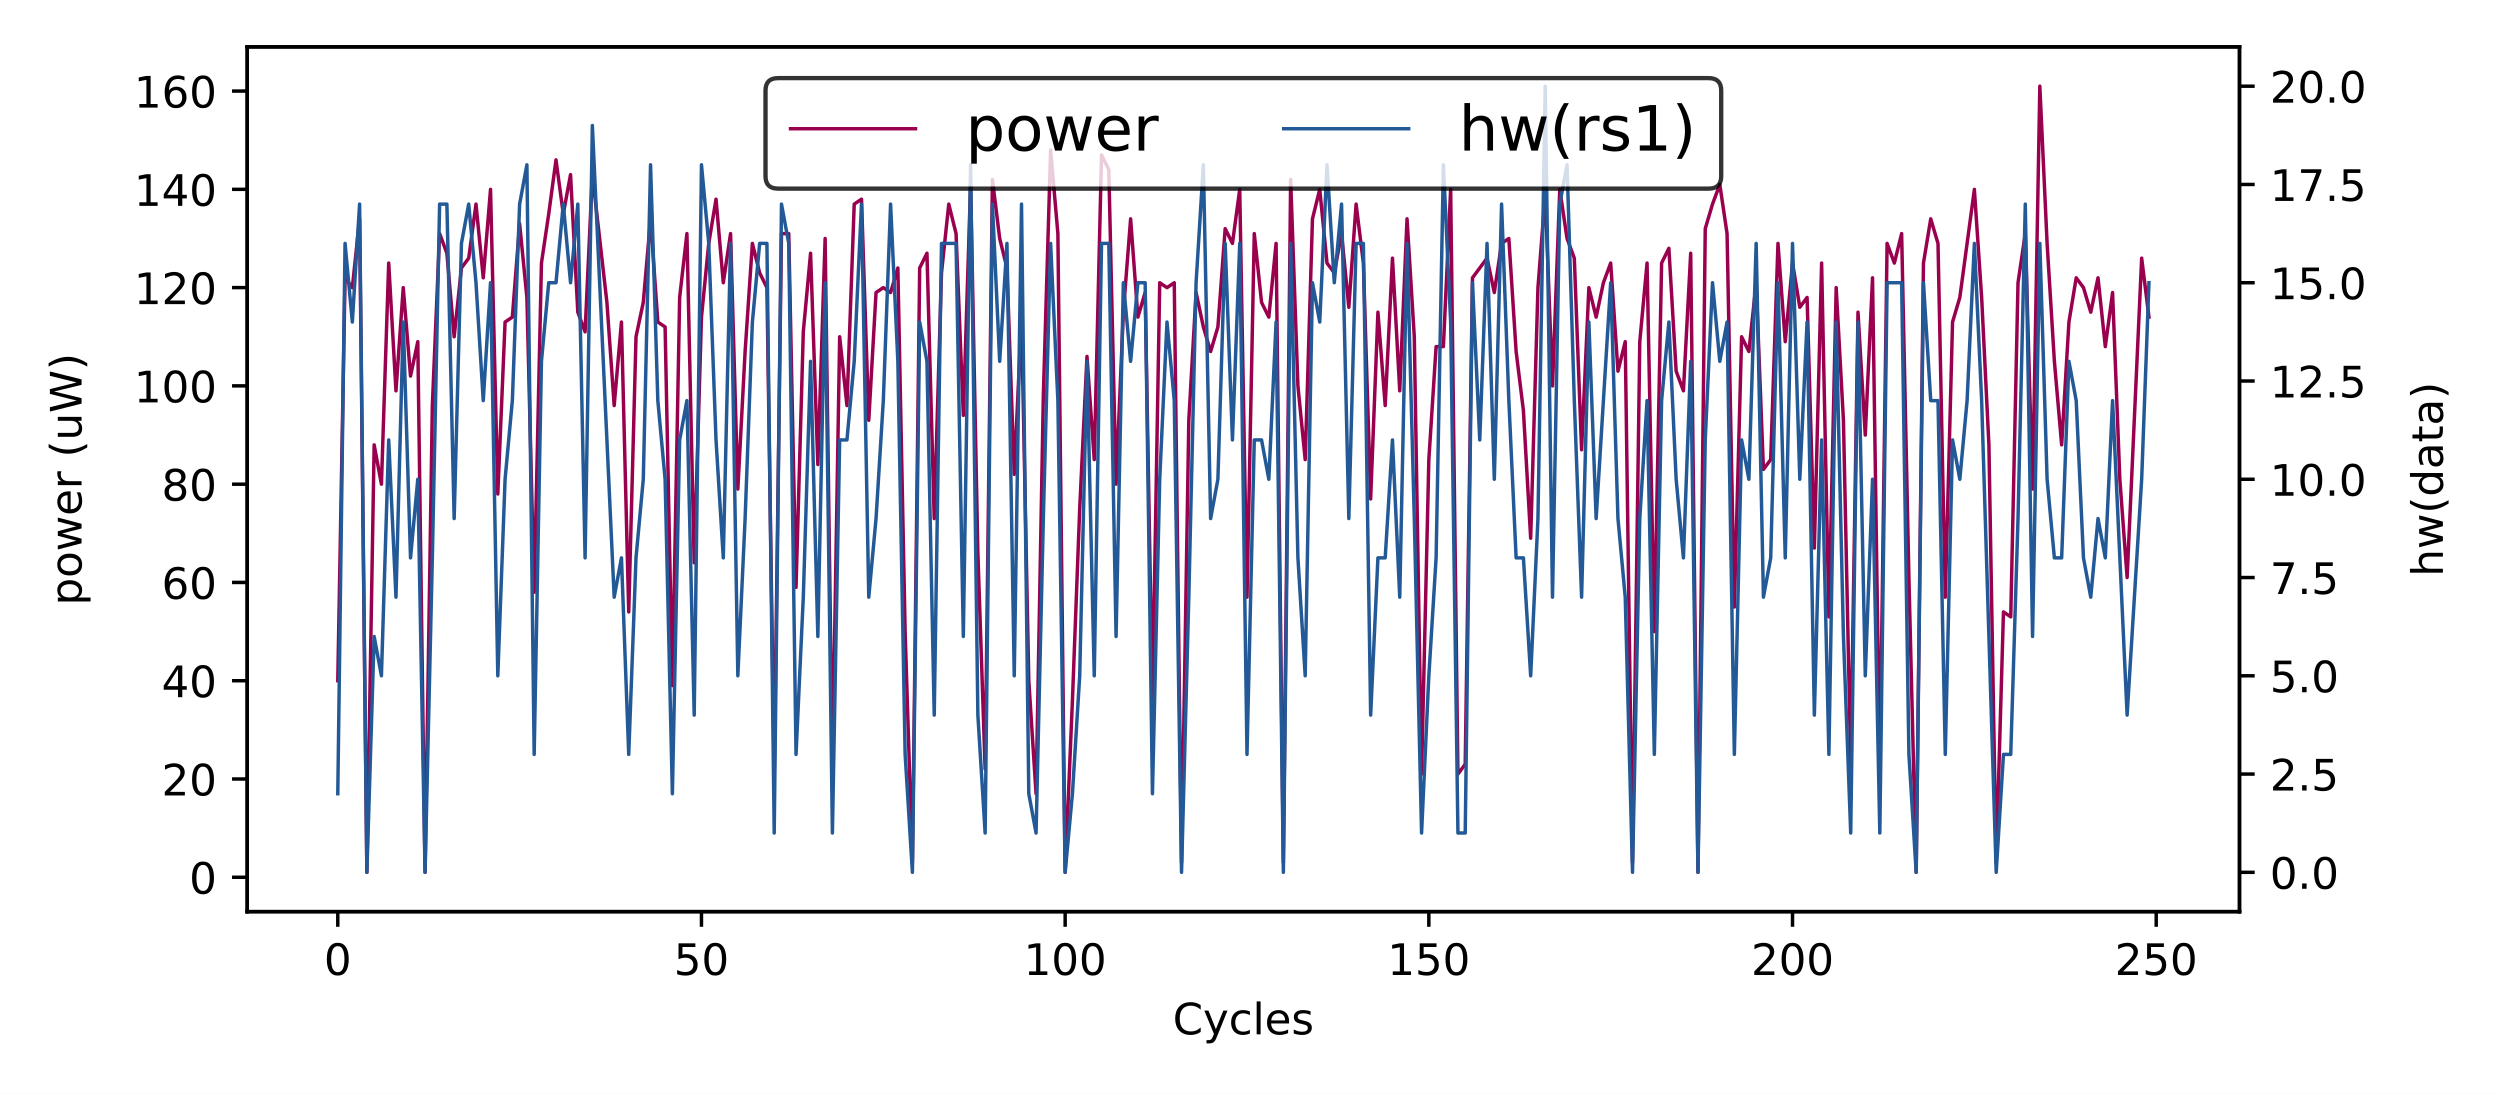
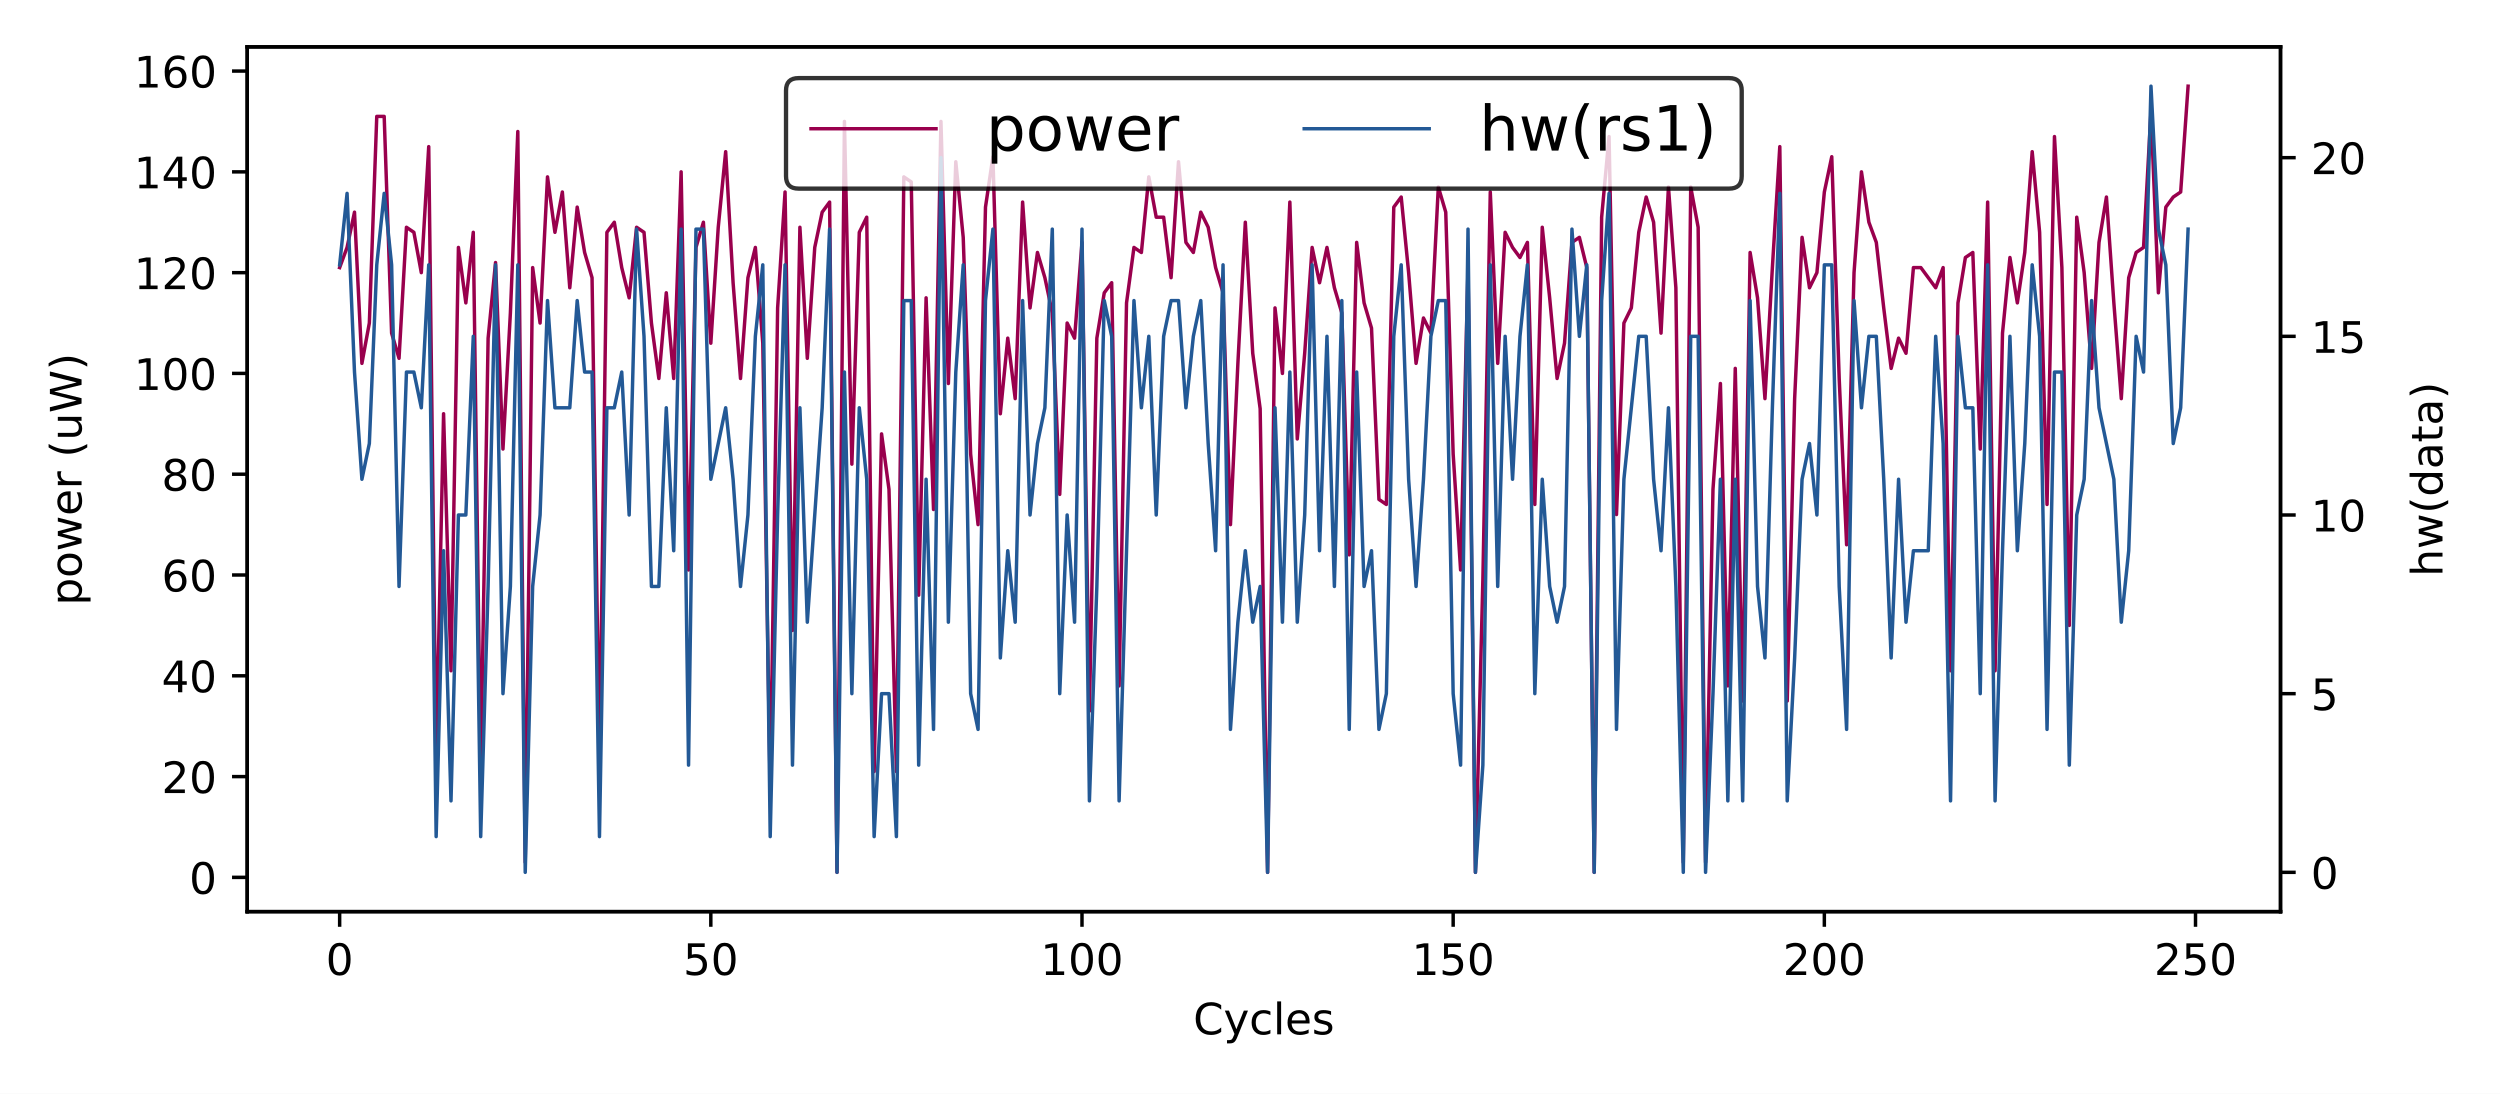
<svg xmlns="http://www.w3.org/2000/svg" xmlns:xlink="http://www.w3.org/1999/xlink" width="576pt" height="252pt" viewBox="0 0 576 252" version="1.1">
  <defs>
    <style type="text/css">*{stroke-linejoin: round; stroke-linecap: butt}</style>
  </defs>
  <g id="figure_1">
    <g id="patch_1">
      <path d="M 0 252  L 576 252  L 576 0  L 0 0  z " style="fill: #ffffff" />
    </g>
    <g id="axes_1">
      <g id="patch_2">
-         <path d="M 56.96 210.04  L 515.98 210.04  L 515.98 10.8  L 56.96 10.8  z " style="fill: #ffffff" />
+         <path d="M 56.96 210.04  L 525.43 210.04  L 525.43 10.8  L 56.96 10.8  z " style="fill: #ffffff" />
      </g>
      <g id="matplotlib.axis_1">
        <g id="xtick_1">
          <g id="line2d_1">
            <defs>
-               <path id="m6f3d518329" d="M 0 0  L 0 3.5  " style="stroke: #000000; stroke-width: 0.8" />
+               <path id="mb82d5ea1d7" d="M 0 0  L 0 3.5  " style="stroke: #000000; stroke-width: 0.8" />
            </defs>
            <g>
-               <use xlink:href="#m6f3d518329" x="77.825" y="210.04" style="stroke: #000000; stroke-width: 0.8" />
+               <use xlink:href="#mb82d5ea1d7" x="78.254" y="210.04" style="stroke: #000000; stroke-width: 0.8" />
            </g>
          </g>
          <g id="text_1">
-             <text style="font: 10px 'DejaVu Sans', 'Bitstream Vera Sans', 'Computer Modern Sans Serif', 'Lucida Grande', 'Verdana', 'Geneva', 'Lucid', 'Arial', 'Helvetica', 'Avant Garde', sans-serif; text-anchor: middle" x="77.825" y="224.638" transform="rotate(-0 77.82455 224.6384)">0</text>
+             <text style="font: 10px 'DejaVu Sans', 'Bitstream Vera Sans', 'Computer Modern Sans Serif', 'Lucida Grande', 'Verdana', 'Geneva', 'Lucid', 'Arial', 'Helvetica', 'Avant Garde', sans-serif; text-anchor: middle" x="78.254" y="224.638" transform="rotate(-0 78.25409 224.6384)">0</text>
          </g>
        </g>
        <g id="xtick_2">
          <g id="line2d_2">
            <g>
-               <use xlink:href="#m6f3d518329" x="161.618" y="210.04" style="stroke: #000000; stroke-width: 0.8" />
+               <use xlink:href="#mb82d5ea1d7" x="163.773" y="210.04" style="stroke: #000000; stroke-width: 0.8" />
            </g>
          </g>
          <g id="text_2">
-             <text style="font: 10px 'DejaVu Sans', 'Bitstream Vera Sans', 'Computer Modern Sans Serif', 'Lucida Grande', 'Verdana', 'Geneva', 'Lucid', 'Arial', 'Helvetica', 'Avant Garde', sans-serif; text-anchor: middle" x="161.618" y="224.638" transform="rotate(-0 161.6179 224.6384)">50</text>
+             <text style="font: 10px 'DejaVu Sans', 'Bitstream Vera Sans', 'Computer Modern Sans Serif', 'Lucida Grande', 'Verdana', 'Geneva', 'Lucid', 'Arial', 'Helvetica', 'Avant Garde', sans-serif; text-anchor: middle" x="163.773" y="224.638" transform="rotate(-0 163.7725 224.6384)">50</text>
          </g>
        </g>
        <g id="xtick_3">
          <g id="line2d_3">
            <g>
-               <use xlink:href="#m6f3d518329" x="245.411" y="210.04" style="stroke: #000000; stroke-width: 0.8" />
+               <use xlink:href="#mb82d5ea1d7" x="249.291" y="210.04" style="stroke: #000000; stroke-width: 0.8" />
            </g>
          </g>
          <g id="text_3">
-             <text style="font: 10px 'DejaVu Sans', 'Bitstream Vera Sans', 'Computer Modern Sans Serif', 'Lucida Grande', 'Verdana', 'Geneva', 'Lucid', 'Arial', 'Helvetica', 'Avant Garde', sans-serif; text-anchor: middle" x="245.411" y="224.638" transform="rotate(-0 245.4113 224.6384)">100</text>
+             <text style="font: 10px 'DejaVu Sans', 'Bitstream Vera Sans', 'Computer Modern Sans Serif', 'Lucida Grande', 'Verdana', 'Geneva', 'Lucid', 'Arial', 'Helvetica', 'Avant Garde', sans-serif; text-anchor: middle" x="249.291" y="224.638" transform="rotate(-0 249.291 224.6384)">100</text>
          </g>
        </g>
        <g id="xtick_4">
          <g id="line2d_4">
            <g>
-               <use xlink:href="#m6f3d518329" x="329.205" y="210.04" style="stroke: #000000; stroke-width: 0.8" />
+               <use xlink:href="#mb82d5ea1d7" x="334.809" y="210.04" style="stroke: #000000; stroke-width: 0.8" />
            </g>
          </g>
          <g id="text_4">
-             <text style="font: 10px 'DejaVu Sans', 'Bitstream Vera Sans', 'Computer Modern Sans Serif', 'Lucida Grande', 'Verdana', 'Geneva', 'Lucid', 'Arial', 'Helvetica', 'Avant Garde', sans-serif; text-anchor: middle" x="329.205" y="224.638" transform="rotate(-0 329.2046 224.6384)">150</text>
+             <text style="font: 10px 'DejaVu Sans', 'Bitstream Vera Sans', 'Computer Modern Sans Serif', 'Lucida Grande', 'Verdana', 'Geneva', 'Lucid', 'Arial', 'Helvetica', 'Avant Garde', sans-serif; text-anchor: middle" x="334.809" y="224.638" transform="rotate(-0 334.8094 224.6384)">150</text>
          </g>
        </g>
        <g id="xtick_5">
          <g id="line2d_5">
            <g>
-               <use xlink:href="#m6f3d518329" x="412.998" y="210.04" style="stroke: #000000; stroke-width: 0.8" />
+               <use xlink:href="#mb82d5ea1d7" x="420.328" y="210.04" style="stroke: #000000; stroke-width: 0.8" />
            </g>
          </g>
          <g id="text_5">
-             <text style="font: 10px 'DejaVu Sans', 'Bitstream Vera Sans', 'Computer Modern Sans Serif', 'Lucida Grande', 'Verdana', 'Geneva', 'Lucid', 'Arial', 'Helvetica', 'Avant Garde', sans-serif; text-anchor: middle" x="412.998" y="224.638" transform="rotate(-0 412.998 224.6384)">200</text>
+             <text style="font: 10px 'DejaVu Sans', 'Bitstream Vera Sans', 'Computer Modern Sans Serif', 'Lucida Grande', 'Verdana', 'Geneva', 'Lucid', 'Arial', 'Helvetica', 'Avant Garde', sans-serif; text-anchor: middle" x="420.328" y="224.638" transform="rotate(-0 420.3278 224.6384)">200</text>
          </g>
        </g>
        <g id="xtick_6">
          <g id="line2d_6">
            <g>
-               <use xlink:href="#m6f3d518329" x="496.791" y="210.04" style="stroke: #000000; stroke-width: 0.8" />
+               <use xlink:href="#mb82d5ea1d7" x="505.846" y="210.04" style="stroke: #000000; stroke-width: 0.8" />
            </g>
          </g>
          <g id="text_6">
-             <text style="font: 10px 'DejaVu Sans', 'Bitstream Vera Sans', 'Computer Modern Sans Serif', 'Lucida Grande', 'Verdana', 'Geneva', 'Lucid', 'Arial', 'Helvetica', 'Avant Garde', sans-serif; text-anchor: middle" x="496.791" y="224.638" transform="rotate(-0 496.7913 224.6384)">250</text>
+             <text style="font: 10px 'DejaVu Sans', 'Bitstream Vera Sans', 'Computer Modern Sans Serif', 'Lucida Grande', 'Verdana', 'Geneva', 'Lucid', 'Arial', 'Helvetica', 'Avant Garde', sans-serif; text-anchor: middle" x="505.846" y="224.638" transform="rotate(-0 505.8463 224.6384)">250</text>
          </g>
        </g>
        <g id="text_7">
-           <text style="font: 10px 'DejaVu Sans', 'Bitstream Vera Sans', 'Computer Modern Sans Serif', 'Lucida Grande', 'Verdana', 'Geneva', 'Lucid', 'Arial', 'Helvetica', 'Avant Garde', sans-serif; text-anchor: middle" x="286.47" y="238.317" transform="rotate(-0 286.47 238.3166)">Cycles</text>
+           <text style="font: 10px 'DejaVu Sans', 'Bitstream Vera Sans', 'Computer Modern Sans Serif', 'Lucida Grande', 'Verdana', 'Geneva', 'Lucid', 'Arial', 'Helvetica', 'Avant Garde', sans-serif; text-anchor: middle" x="291.195" y="238.317" transform="rotate(-0 291.195 238.3166)">Cycles</text>
        </g>
      </g>
      <g id="matplotlib.axis_2">
        <g id="ytick_1">
          <g id="line2d_7">
            <defs>
-               <path id="m20bed564c1" d="M 0 0  L -3.5 0  " style="stroke: #000000; stroke-width: 0.8" />
+               <path id="m8216e13038" d="M 0 0  L -3.5 0  " style="stroke: #000000; stroke-width: 0.8" />
            </defs>
            <g>
-               <use xlink:href="#m20bed564c1" x="56.96" y="202.116" style="stroke: #000000; stroke-width: 0.8" />
+               <use xlink:href="#m8216e13038" x="56.96" y="202.145" style="stroke: #000000; stroke-width: 0.8" />
            </g>
          </g>
          <g id="text_8">
-             <text style="font: 10px 'DejaVu Sans', 'Bitstream Vera Sans', 'Computer Modern Sans Serif', 'Lucida Grande', 'Verdana', 'Geneva', 'Lucid', 'Arial', 'Helvetica', 'Avant Garde', sans-serif; text-anchor: end" x="49.96" y="205.915" transform="rotate(-0 49.96 205.9149)">0</text>
+             <text style="font: 10px 'DejaVu Sans', 'Bitstream Vera Sans', 'Computer Modern Sans Serif', 'Lucida Grande', 'Verdana', 'Geneva', 'Lucid', 'Arial', 'Helvetica', 'Avant Garde', sans-serif; text-anchor: end" x="49.96" y="205.944" transform="rotate(-0 49.96 205.9439)">0</text>
          </g>
        </g>
        <g id="ytick_2">
          <g id="line2d_8">
            <g>
-               <use xlink:href="#m20bed564c1" x="56.96" y="179.475" style="stroke: #000000; stroke-width: 0.8" />
+               <use xlink:href="#m8216e13038" x="56.96" y="178.923" style="stroke: #000000; stroke-width: 0.8" />
            </g>
          </g>
          <g id="text_9">
-             <text style="font: 10px 'DejaVu Sans', 'Bitstream Vera Sans', 'Computer Modern Sans Serif', 'Lucida Grande', 'Verdana', 'Geneva', 'Lucid', 'Arial', 'Helvetica', 'Avant Garde', sans-serif; text-anchor: end" x="49.96" y="183.274" transform="rotate(-0 49.96 183.274)">20</text>
+             <text style="font: 10px 'DejaVu Sans', 'Bitstream Vera Sans', 'Computer Modern Sans Serif', 'Lucida Grande', 'Verdana', 'Geneva', 'Lucid', 'Arial', 'Helvetica', 'Avant Garde', sans-serif; text-anchor: end" x="49.96" y="182.722" transform="rotate(-0 49.96 182.7225)">20</text>
          </g>
        </g>
        <g id="ytick_3">
          <g id="line2d_9">
            <g>
-               <use xlink:href="#m20bed564c1" x="56.96" y="156.834" style="stroke: #000000; stroke-width: 0.8" />
+               <use xlink:href="#m8216e13038" x="56.96" y="155.702" style="stroke: #000000; stroke-width: 0.8" />
            </g>
          </g>
          <g id="text_10">
-             <text style="font: 10px 'DejaVu Sans', 'Bitstream Vera Sans', 'Computer Modern Sans Serif', 'Lucida Grande', 'Verdana', 'Geneva', 'Lucid', 'Arial', 'Helvetica', 'Avant Garde', sans-serif; text-anchor: end" x="49.96" y="160.633" transform="rotate(-0 49.96 160.6331)">40</text>
+             <text style="font: 10px 'DejaVu Sans', 'Bitstream Vera Sans', 'Computer Modern Sans Serif', 'Lucida Grande', 'Verdana', 'Geneva', 'Lucid', 'Arial', 'Helvetica', 'Avant Garde', sans-serif; text-anchor: end" x="49.96" y="159.501" transform="rotate(-0 49.96 159.501)">40</text>
          </g>
        </g>
        <g id="ytick_4">
          <g id="line2d_10">
            <g>
-               <use xlink:href="#m20bed564c1" x="56.96" y="134.193" style="stroke: #000000; stroke-width: 0.8" />
+               <use xlink:href="#m8216e13038" x="56.96" y="132.48" style="stroke: #000000; stroke-width: 0.8" />
            </g>
          </g>
          <g id="text_11">
-             <text style="font: 10px 'DejaVu Sans', 'Bitstream Vera Sans', 'Computer Modern Sans Serif', 'Lucida Grande', 'Verdana', 'Geneva', 'Lucid', 'Arial', 'Helvetica', 'Avant Garde', sans-serif; text-anchor: end" x="49.96" y="137.992" transform="rotate(-0 49.96 137.9922)">60</text>
+             <text style="font: 10px 'DejaVu Sans', 'Bitstream Vera Sans', 'Computer Modern Sans Serif', 'Lucida Grande', 'Verdana', 'Geneva', 'Lucid', 'Arial', 'Helvetica', 'Avant Garde', sans-serif; text-anchor: end" x="49.96" y="136.28" transform="rotate(-0 49.96 136.2796)">60</text>
          </g>
        </g>
        <g id="ytick_5">
          <g id="line2d_11">
            <g>
-               <use xlink:href="#m20bed564c1" x="56.96" y="111.552" style="stroke: #000000; stroke-width: 0.8" />
+               <use xlink:href="#m8216e13038" x="56.96" y="109.259" style="stroke: #000000; stroke-width: 0.8" />
            </g>
          </g>
          <g id="text_12">
-             <text style="font: 10px 'DejaVu Sans', 'Bitstream Vera Sans', 'Computer Modern Sans Serif', 'Lucida Grande', 'Verdana', 'Geneva', 'Lucid', 'Arial', 'Helvetica', 'Avant Garde', sans-serif; text-anchor: end" x="49.96" y="115.351" transform="rotate(-0 49.96 115.3513)">80</text>
+             <text style="font: 10px 'DejaVu Sans', 'Bitstream Vera Sans', 'Computer Modern Sans Serif', 'Lucida Grande', 'Verdana', 'Geneva', 'Lucid', 'Arial', 'Helvetica', 'Avant Garde', sans-serif; text-anchor: end" x="49.96" y="113.058" transform="rotate(-0 49.96 113.0581)">80</text>
          </g>
        </g>
        <g id="ytick_6">
          <g id="line2d_12">
            <g>
-               <use xlink:href="#m20bed564c1" x="56.96" y="88.911" style="stroke: #000000; stroke-width: 0.8" />
+               <use xlink:href="#m8216e13038" x="56.96" y="86.037" style="stroke: #000000; stroke-width: 0.8" />
            </g>
          </g>
          <g id="text_13">
-             <text style="font: 10px 'DejaVu Sans', 'Bitstream Vera Sans', 'Computer Modern Sans Serif', 'Lucida Grande', 'Verdana', 'Geneva', 'Lucid', 'Arial', 'Helvetica', 'Avant Garde', sans-serif; text-anchor: end" x="49.96" y="92.71" transform="rotate(-0 49.96 92.71036)">100</text>
+             <text style="font: 10px 'DejaVu Sans', 'Bitstream Vera Sans', 'Computer Modern Sans Serif', 'Lucida Grande', 'Verdana', 'Geneva', 'Lucid', 'Arial', 'Helvetica', 'Avant Garde', sans-serif; text-anchor: end" x="49.96" y="89.837" transform="rotate(-0 49.96 89.8367)">100</text>
          </g>
        </g>
        <g id="ytick_7">
          <g id="line2d_13">
            <g>
-               <use xlink:href="#m20bed564c1" x="56.96" y="66.27" style="stroke: #000000; stroke-width: 0.8" />
+               <use xlink:href="#m8216e13038" x="56.96" y="62.816" style="stroke: #000000; stroke-width: 0.8" />
            </g>
          </g>
          <g id="text_14">
-             <text style="font: 10px 'DejaVu Sans', 'Bitstream Vera Sans', 'Computer Modern Sans Serif', 'Lucida Grande', 'Verdana', 'Geneva', 'Lucid', 'Arial', 'Helvetica', 'Avant Garde', sans-serif; text-anchor: end" x="49.96" y="70.069" transform="rotate(-0 49.96 70.06945)">120</text>
+             <text style="font: 10px 'DejaVu Sans', 'Bitstream Vera Sans', 'Computer Modern Sans Serif', 'Lucida Grande', 'Verdana', 'Geneva', 'Lucid', 'Arial', 'Helvetica', 'Avant Garde', sans-serif; text-anchor: end" x="49.96" y="66.615" transform="rotate(-0 49.96 66.61526)">120</text>
          </g>
        </g>
        <g id="ytick_8">
          <g id="line2d_14">
            <g>
-               <use xlink:href="#m20bed564c1" x="56.96" y="43.629" style="stroke: #000000; stroke-width: 0.8" />
+               <use xlink:href="#m8216e13038" x="56.96" y="39.595" style="stroke: #000000; stroke-width: 0.8" />
            </g>
          </g>
          <g id="text_15">
-             <text style="font: 10px 'DejaVu Sans', 'Bitstream Vera Sans', 'Computer Modern Sans Serif', 'Lucida Grande', 'Verdana', 'Geneva', 'Lucid', 'Arial', 'Helvetica', 'Avant Garde', sans-serif; text-anchor: end" x="49.96" y="47.429" transform="rotate(-0 49.96 47.42854)">140</text>
+             <text style="font: 10px 'DejaVu Sans', 'Bitstream Vera Sans', 'Computer Modern Sans Serif', 'Lucida Grande', 'Verdana', 'Geneva', 'Lucid', 'Arial', 'Helvetica', 'Avant Garde', sans-serif; text-anchor: end" x="49.96" y="43.394" transform="rotate(-0 49.96 43.39381)">140</text>
          </g>
        </g>
        <g id="ytick_9">
          <g id="line2d_15">
            <g>
-               <use xlink:href="#m20bed564c1" x="56.96" y="20.988" style="stroke: #000000; stroke-width: 0.8" />
+               <use xlink:href="#m8216e13038" x="56.96" y="16.373" style="stroke: #000000; stroke-width: 0.8" />
            </g>
          </g>
          <g id="text_16">
-             <text style="font: 10px 'DejaVu Sans', 'Bitstream Vera Sans', 'Computer Modern Sans Serif', 'Lucida Grande', 'Verdana', 'Geneva', 'Lucid', 'Arial', 'Helvetica', 'Avant Garde', sans-serif; text-anchor: end" x="49.96" y="24.788" transform="rotate(-0 49.96 24.78763)">160</text>
+             <text style="font: 10px 'DejaVu Sans', 'Bitstream Vera Sans', 'Computer Modern Sans Serif', 'Lucida Grande', 'Verdana', 'Geneva', 'Lucid', 'Arial', 'Helvetica', 'Avant Garde', sans-serif; text-anchor: end" x="49.96" y="20.172" transform="rotate(-0 49.96 20.17237)">160</text>
          </g>
        </g>
        <g id="text_17">
          <text style="font: 10px 'DejaVu Sans', 'Bitstream Vera Sans', 'Computer Modern Sans Serif', 'Lucida Grande', 'Verdana', 'Geneva', 'Lucid', 'Arial', 'Helvetica', 'Avant Garde', sans-serif; text-anchor: middle" x="18.793" y="110.42" transform="rotate(-90 18.79281 110.42)">power (uW)</text>
        </g>
      </g>
      <g id="line2d_16">
-         <path d="M 77.825 156.834  L 79.5 64.006  L 81.176 66.27  L 82.852 50.422  L 84.528 200.984  L 86.204 102.496  L 87.88 111.552  L 89.556 60.61  L 91.231 90.043  L 92.907 66.27  L 94.583 86.647  L 96.259 78.723  L 97.935 200.984  L 99.611 93.439  L 101.287 53.818  L 102.963 58.346  L 104.638 77.591  L 106.314 61.742  L 107.99 59.478  L 109.666 47.025  L 111.342 64.006  L 113.018 43.629  L 114.694 113.816  L 116.369 74.195  L 118.045 73.062  L 119.721 51.554  L 121.397 68.534  L 123.073 136.457  L 124.749 60.61  L 126.425 49.29  L 128.101 36.837  L 129.776 49.29  L 131.452 40.233  L 133.128 71.93  L 134.804 76.459  L 136.48 40.233  L 139.832 69.666  L 141.507 93.439  L 143.183 74.195  L 144.859 140.985  L 146.535 77.591  L 148.211 69.666  L 149.887 50.422  L 151.563 74.195  L 153.239 75.327  L 154.914 157.966  L 156.59 68.534  L 158.266 53.818  L 159.942 129.665  L 161.618 73.062  L 163.294 56.082  L 164.97 45.893  L 166.646 65.138  L 168.321 53.818  L 169.997 112.684  L 171.673 80.987  L 173.349 56.082  L 175.025 62.874  L 176.701 66.27  L 178.377 178.343  L 180.052 53.818  L 181.728 53.818  L 183.404 135.325  L 185.08 76.459  L 186.756 58.346  L 188.432 107.024  L 190.108 54.95  L 191.784 177.211  L 193.459 77.591  L 195.135 93.439  L 196.811 47.025  L 198.487 45.893  L 200.163 96.835  L 201.839 67.402  L 203.515 66.27  L 205.19 67.402  L 206.866 61.742  L 208.542 145.513  L 210.218 198.72  L 211.894 61.742  L 213.57 58.346  L 215.246 119.476  L 216.922 62.874  L 218.597 47.025  L 220.273 53.818  L 221.949 95.703  L 223.625 42.497  L 225.301 127.401  L 226.977 177.211  L 228.653 41.365  L 230.328 54.95  L 232.004 61.742  L 233.68 109.288  L 235.356 73.062  L 237.032 156.834  L 238.708 182.871  L 240.384 91.175  L 242.06 34.573  L 243.735 53.818  L 245.411 200.984  L 247.087 161.362  L 248.763 117.212  L 250.439 82.119  L 252.115 105.892  L 253.791 35.705  L 255.466 39.101  L 257.142 111.552  L 258.818 71.93  L 260.494 50.422  L 262.17 73.062  L 263.846 67.402  L 265.522 161.362  L 267.198 65.138  L 268.873 66.27  L 270.549 65.138  L 272.225 198.72  L 273.901 96.835  L 275.577 67.402  L 277.253 75.327  L 278.929 80.987  L 280.604 75.327  L 282.28 52.686  L 283.956 56.082  L 285.632 43.629  L 287.308 137.589  L 288.984 53.818  L 290.66 69.666  L 292.336 73.062  L 294.011 56.082  L 295.687 198.72  L 297.363 41.365  L 299.039 88.911  L 300.715 105.892  L 302.391 50.422  L 304.067 43.629  L 305.742 60.61  L 307.418 62.874  L 309.094 53.818  L 310.77 70.798  L 312.446 47.025  L 314.122 60.61  L 315.798 114.948  L 317.474 71.93  L 319.149 93.439  L 320.825 59.478  L 322.501 90.043  L 324.177 50.422  L 325.853 77.591  L 327.529 178.343  L 329.205 105.892  L 330.88 79.855  L 332.556 79.855  L 334.232 43.629  L 335.908 178.343  L 337.584 176.079  L 339.26 64.006  L 342.612 59.478  L 344.287 67.402  L 345.963 56.082  L 347.639 54.95  L 349.315 80.987  L 350.991 94.571  L 352.667 124.005  L 354.343 66.27  L 356.018 44.761  L 357.694 88.911  L 359.37 43.629  L 361.046 54.95  L 362.722 59.478  L 364.398 103.628  L 366.074 66.27  L 367.75 73.062  L 369.425 65.138  L 371.101 60.61  L 372.777 85.515  L 374.453 78.723  L 376.129 198.72  L 377.805 78.723  L 379.481 60.61  L 381.156 145.513  L 382.832 60.61  L 384.508 57.214  L 386.184 85.515  L 387.86 90.043  L 389.536 58.346  L 391.212 200.984  L 392.888 52.686  L 394.563 47.025  L 396.239 42.497  L 397.915 53.818  L 399.591 139.853  L 401.267 77.591  L 402.943 80.987  L 404.619 65.138  L 406.294 108.156  L 407.97 105.892  L 409.646 56.082  L 411.322 78.723  L 412.998 60.61  L 414.674 70.798  L 416.35 68.534  L 418.026 126.269  L 419.701 60.61  L 421.377 142.117  L 423.053 66.27  L 424.729 96.835  L 426.405 176.079  L 428.081 71.93  L 429.757 100.232  L 431.433 64.006  L 433.108 178.343  L 434.784 56.082  L 436.46 60.61  L 438.136 53.818  L 439.812 133.061  L 441.488 200.984  L 443.164 60.61  L 444.839 50.422  L 446.515 56.082  L 448.191 137.589  L 449.867 74.195  L 451.543 68.534  L 454.895 43.629  L 456.571 68.534  L 458.246 102.496  L 459.922 198.72  L 461.598 140.985  L 463.274 142.117  L 464.95 65.138  L 466.626 53.818  L 468.302 112.684  L 469.977 19.856  L 471.653 56.082  L 473.329 83.251  L 475.005 102.496  L 476.681 74.195  L 478.357 64.006  L 480.033 66.27  L 481.709 71.93  L 483.384 64.006  L 485.06 79.855  L 486.736 67.402  L 488.412 110.42  L 490.088 133.061  L 493.44 59.478  L 495.115 73.062  L 495.115 73.062  " clip-path="url(#pdd0d0e9550)" style="fill: none; stroke: #99004d; stroke-width: 0.8; stroke-linecap: square" />
+         <path d="M 78.254 61.655  L 79.964 57.011  L 81.675 48.883  L 83.385 83.715  L 85.096 74.427  L 86.806 26.823  L 88.516 26.823  L 90.227 76.749  L 91.937 82.554  L 93.647 52.366  L 95.358 53.527  L 97.068 62.816  L 98.779 33.789  L 100.489 175.44  L 102.199 95.326  L 103.91 154.541  L 105.62 57.011  L 107.33 69.782  L 109.041 53.527  L 110.751 177.762  L 112.461 77.91  L 114.172 60.494  L 115.882 103.454  L 117.593 72.105  L 119.303 30.306  L 121.013 198.661  L 122.724 61.655  L 124.434 74.427  L 126.144 40.756  L 127.855 53.527  L 129.565 44.239  L 131.276 66.299  L 132.986 47.722  L 134.696 58.172  L 136.407 63.977  L 138.117 175.44  L 139.827 53.527  L 141.538 51.205  L 143.248 61.655  L 144.958 68.621  L 146.669 52.366  L 148.379 53.527  L 150.09 74.427  L 151.8 87.199  L 153.51 67.46  L 155.221 87.199  L 156.931 39.595  L 158.641 131.319  L 160.352 57.011  L 162.062 51.205  L 163.773 79.071  L 165.483 52.366  L 167.193 34.95  L 168.904 65.138  L 170.614 87.199  L 172.324 63.977  L 174.035 57.011  L 175.745 79.071  L 177.455 182.406  L 179.166 70.944  L 180.876 44.239  L 182.587 145.252  L 184.297 52.366  L 186.007 82.554  L 187.718 57.011  L 189.428 48.883  L 191.138 46.561  L 192.849 200.984  L 194.559 27.984  L 196.27 106.937  L 197.98 53.527  L 199.69 50.044  L 201.401 177.762  L 203.111 99.97  L 204.821 112.742  L 206.532 177.762  L 208.242 40.756  L 209.952 41.917  L 211.663 137.125  L 213.373 68.621  L 215.084 117.386  L 216.794 27.984  L 218.504 88.36  L 220.215 37.272  L 221.925 54.689  L 223.635 104.615  L 225.346 120.87  L 227.056 47.722  L 228.767 36.111  L 230.477 95.326  L 232.187 77.91  L 233.898 91.843  L 235.608 46.561  L 237.318 70.944  L 239.029 58.172  L 240.739 63.977  L 242.449 72.105  L 244.16 113.903  L 245.87 74.427  L 247.581 77.91  L 249.291 55.85  L 251.001 163.829  L 252.712 77.91  L 254.422 67.46  L 256.132 65.138  L 257.843 158.024  L 259.553 69.782  L 261.264 57.011  L 262.974 58.172  L 264.684 40.756  L 266.395 50.044  L 268.105 50.044  L 269.815 63.977  L 271.526 37.272  L 273.236 55.85  L 274.946 58.172  L 276.657 48.883  L 278.367 52.366  L 280.078 61.655  L 281.788 67.46  L 283.498 120.87  L 285.209 83.715  L 286.919 51.205  L 288.629 81.393  L 290.34 94.165  L 292.05 200.984  L 293.761 70.944  L 295.471 86.037  L 297.181 46.561  L 298.892 101.131  L 300.602 81.393  L 302.312 57.011  L 304.023 65.138  L 305.733 57.011  L 307.444 66.299  L 309.154 72.105  L 310.864 127.836  L 312.575 55.85  L 314.285 69.782  L 315.995 75.588  L 317.706 115.064  L 319.416 116.225  L 321.126 47.722  L 322.837 45.4  L 324.547 62.816  L 326.258 83.715  L 327.968 73.266  L 329.678 76.749  L 331.389 43.078  L 333.099 48.883  L 334.809 104.615  L 336.52 131.319  L 338.23 61.655  L 339.941 200.984  L 341.651 133.641  L 343.361 44.239  L 345.072 83.715  L 346.782 53.527  L 348.492 57.011  L 350.203 59.333  L 351.913 55.85  L 353.623 116.225  L 355.334 52.366  L 357.044 68.621  L 358.755 87.199  L 360.465 79.071  L 362.175 55.85  L 363.886 54.689  L 365.596 61.655  L 367.306 200.984  L 369.017 50.044  L 370.727 31.467  L 372.438 118.548  L 374.148 74.427  L 375.858 70.944  L 377.569 53.527  L 379.279 45.4  L 380.989 51.205  L 382.7 76.749  L 384.41 43.078  L 386.12 66.299  L 387.831 198.661  L 389.541 43.078  L 391.252 52.366  L 392.962 198.661  L 394.672 112.742  L 396.383 88.36  L 398.093 158.024  L 399.803 84.876  L 401.514 161.507  L 403.224 58.172  L 404.935 68.621  L 406.645 91.843  L 408.355 61.655  L 410.066 33.789  L 411.776 161.507  L 413.486 91.843  L 415.197 54.689  L 416.907 66.299  L 418.617 62.816  L 420.328 44.239  L 422.038 36.111  L 423.749 87.199  L 425.459 125.514  L 427.169 62.816  L 428.88 39.595  L 430.59 51.205  L 432.3 55.85  L 434.011 70.944  L 435.721 84.876  L 437.432 77.91  L 439.142 81.393  L 440.852 61.655  L 442.563 61.655  L 445.983 66.299  L 447.694 61.655  L 449.404 154.541  L 451.114 69.782  L 452.825 59.333  L 454.535 58.172  L 456.246 103.454  L 457.956 46.561  L 459.666 154.541  L 461.377 76.749  L 463.087 59.333  L 464.797 69.782  L 466.508 58.172  L 468.218 34.95  L 469.929 53.527  L 471.639 116.225  L 473.349 31.467  L 475.06 61.655  L 476.77 144.091  L 478.48 50.044  L 480.191 62.816  L 481.901 84.876  L 483.611 55.85  L 485.322 45.4  L 487.032 69.782  L 488.743 91.843  L 490.453 63.977  L 492.163 58.172  L 493.874 57.011  L 495.584 25.662  L 497.294 67.46  L 499.005 47.722  L 500.715 45.4  L 502.426 44.239  L 504.136 19.856  L 504.136 19.856  " clip-path="url(#p1a2ec4311a)" style="fill: none; stroke: #99004d; stroke-width: 0.8; stroke-linecap: square" />
      </g>
      <g id="patch_3">
        <path d="M 56.96 210.04  L 56.96 10.8  " style="fill: none; stroke: #000000; stroke-width: 0.8; stroke-linejoin: miter; stroke-linecap: square" />
      </g>
      <g id="patch_4">
-         <path d="M 515.98 210.04  L 515.98 10.8  " style="fill: none; stroke: #000000; stroke-width: 0.8; stroke-linejoin: miter; stroke-linecap: square" />
+         <path d="M 525.43 210.04  L 525.43 10.8  " style="fill: none; stroke: #000000; stroke-width: 0.8; stroke-linejoin: miter; stroke-linecap: square" />
      </g>
      <g id="patch_5">
-         <path d="M 56.96 210.04  L 515.98 210.04  " style="fill: none; stroke: #000000; stroke-width: 0.8; stroke-linejoin: miter; stroke-linecap: square" />
+         <path d="M 56.96 210.04  L 525.43 210.04  " style="fill: none; stroke: #000000; stroke-width: 0.8; stroke-linejoin: miter; stroke-linecap: square" />
      </g>
      <g id="patch_6">
-         <path d="M 56.96 10.8  L 515.98 10.8  " style="fill: none; stroke: #000000; stroke-width: 0.8; stroke-linejoin: miter; stroke-linecap: square" />
+         <path d="M 56.96 10.8  L 525.43 10.8  " style="fill: none; stroke: #000000; stroke-width: 0.8; stroke-linejoin: miter; stroke-linecap: square" />
      </g>
    </g>
    <g id="axes_2">
      <g id="matplotlib.axis_3">
        <g id="ytick_10">
          <g id="line2d_17">
            <defs>
-               <path id="m6db4c42e89" d="M 0 0  L 3.5 0  " style="stroke: #000000; stroke-width: 0.8" />
+               <path id="m055308c42d" d="M 0 0  L 3.5 0  " style="stroke: #000000; stroke-width: 0.8" />
            </defs>
            <g>
-               <use xlink:href="#m6db4c42e89" x="515.98" y="200.984" style="stroke: #000000; stroke-width: 0.8" />
+               <use xlink:href="#m055308c42d" x="525.43" y="200.984" style="stroke: #000000; stroke-width: 0.8" />
            </g>
          </g>
          <g id="text_18">
-             <text style="font: 10px 'DejaVu Sans', 'Bitstream Vera Sans', 'Computer Modern Sans Serif', 'Lucida Grande', 'Verdana', 'Geneva', 'Lucid', 'Arial', 'Helvetica', 'Avant Garde', sans-serif; text-anchor: start" x="522.98" y="204.783" transform="rotate(-0 522.98 204.7829)">0.0</text>
+             <text style="font: 10px 'DejaVu Sans', 'Bitstream Vera Sans', 'Computer Modern Sans Serif', 'Lucida Grande', 'Verdana', 'Geneva', 'Lucid', 'Arial', 'Helvetica', 'Avant Garde', sans-serif; text-anchor: start" x="532.43" y="204.783" transform="rotate(-0 532.43 204.7829)">0</text>
          </g>
        </g>
        <g id="ytick_11">
          <g id="line2d_18">
            <g>
-               <use xlink:href="#m6db4c42e89" x="515.98" y="178.343" style="stroke: #000000; stroke-width: 0.8" />
+               <use xlink:href="#m055308c42d" x="525.43" y="159.818" style="stroke: #000000; stroke-width: 0.8" />
            </g>
          </g>
          <g id="text_19">
-             <text style="font: 10px 'DejaVu Sans', 'Bitstream Vera Sans', 'Computer Modern Sans Serif', 'Lucida Grande', 'Verdana', 'Geneva', 'Lucid', 'Arial', 'Helvetica', 'Avant Garde', sans-serif; text-anchor: start" x="522.98" y="182.142" transform="rotate(-0 522.98 182.1419)">2.5</text>
+             <text style="font: 10px 'DejaVu Sans', 'Bitstream Vera Sans', 'Computer Modern Sans Serif', 'Lucida Grande', 'Verdana', 'Geneva', 'Lucid', 'Arial', 'Helvetica', 'Avant Garde', sans-serif; text-anchor: start" x="532.43" y="163.618" transform="rotate(-0 532.43 163.6176)">5</text>
          </g>
        </g>
        <g id="ytick_12">
          <g id="line2d_19">
            <g>
-               <use xlink:href="#m6db4c42e89" x="515.98" y="155.702" style="stroke: #000000; stroke-width: 0.8" />
+               <use xlink:href="#m055308c42d" x="525.43" y="118.653" style="stroke: #000000; stroke-width: 0.8" />
            </g>
          </g>
          <g id="text_20">
-             <text style="font: 10px 'DejaVu Sans', 'Bitstream Vera Sans', 'Computer Modern Sans Serif', 'Lucida Grande', 'Verdana', 'Geneva', 'Lucid', 'Arial', 'Helvetica', 'Avant Garde', sans-serif; text-anchor: start" x="522.98" y="159.501" transform="rotate(-0 522.98 159.501)">5.0</text>
+             <text style="font: 10px 'DejaVu Sans', 'Bitstream Vera Sans', 'Computer Modern Sans Serif', 'Lucida Grande', 'Verdana', 'Geneva', 'Lucid', 'Arial', 'Helvetica', 'Avant Garde', sans-serif; text-anchor: start" x="532.43" y="122.452" transform="rotate(-0 532.43 122.4523)">10</text>
          </g>
        </g>
        <g id="ytick_13">
          <g id="line2d_20">
            <g>
-               <use xlink:href="#m6db4c42e89" x="515.98" y="133.061" style="stroke: #000000; stroke-width: 0.8" />
+               <use xlink:href="#m055308c42d" x="525.43" y="77.488" style="stroke: #000000; stroke-width: 0.8" />
            </g>
          </g>
          <g id="text_21">
-             <text style="font: 10px 'DejaVu Sans', 'Bitstream Vera Sans', 'Computer Modern Sans Serif', 'Lucida Grande', 'Verdana', 'Geneva', 'Lucid', 'Arial', 'Helvetica', 'Avant Garde', sans-serif; text-anchor: start" x="522.98" y="136.86" transform="rotate(-0 522.98 136.8601)">7.5</text>
+             <text style="font: 10px 'DejaVu Sans', 'Bitstream Vera Sans', 'Computer Modern Sans Serif', 'Lucida Grande', 'Verdana', 'Geneva', 'Lucid', 'Arial', 'Helvetica', 'Avant Garde', sans-serif; text-anchor: start" x="532.43" y="81.287" transform="rotate(-0 532.43 81.28699)">15</text>
          </g>
        </g>
        <g id="ytick_14">
          <g id="line2d_21">
            <g>
-               <use xlink:href="#m6db4c42e89" x="515.98" y="110.42" style="stroke: #000000; stroke-width: 0.8" />
+               <use xlink:href="#m055308c42d" x="525.43" y="36.322" style="stroke: #000000; stroke-width: 0.8" />
            </g>
          </g>
          <g id="text_22">
-             <text style="font: 10px 'DejaVu Sans', 'Bitstream Vera Sans', 'Computer Modern Sans Serif', 'Lucida Grande', 'Verdana', 'Geneva', 'Lucid', 'Arial', 'Helvetica', 'Avant Garde', sans-serif; text-anchor: start" x="522.98" y="114.219" transform="rotate(-0 522.98 114.2192)">10.0</text>
-           </g>
-         </g>
-         <g id="ytick_15">
-           <g id="line2d_22">
-             <g>
-               <use xlink:href="#m6db4c42e89" x="515.98" y="87.779" style="stroke: #000000; stroke-width: 0.8" />
-             </g>
-           </g>
-           <g id="text_23">
-             <text style="font: 10px 'DejaVu Sans', 'Bitstream Vera Sans', 'Computer Modern Sans Serif', 'Lucida Grande', 'Verdana', 'Geneva', 'Lucid', 'Arial', 'Helvetica', 'Avant Garde', sans-serif; text-anchor: start" x="522.98" y="91.578" transform="rotate(-0 522.98 91.57831)">12.5</text>
-           </g>
-         </g>
-         <g id="ytick_16">
-           <g id="line2d_23">
-             <g>
-               <use xlink:href="#m6db4c42e89" x="515.98" y="65.138" style="stroke: #000000; stroke-width: 0.8" />
-             </g>
-           </g>
-           <g id="text_24">
-             <text style="font: 10px 'DejaVu Sans', 'Bitstream Vera Sans', 'Computer Modern Sans Serif', 'Lucida Grande', 'Verdana', 'Geneva', 'Lucid', 'Arial', 'Helvetica', 'Avant Garde', sans-serif; text-anchor: start" x="522.98" y="68.937" transform="rotate(-0 522.98 68.9374)">15.0</text>
-           </g>
-         </g>
-         <g id="ytick_17">
-           <g id="line2d_24">
-             <g>
-               <use xlink:href="#m6db4c42e89" x="515.98" y="42.497" style="stroke: #000000; stroke-width: 0.8" />
-             </g>
-           </g>
-           <g id="text_25">
-             <text style="font: 10px 'DejaVu Sans', 'Bitstream Vera Sans', 'Computer Modern Sans Serif', 'Lucida Grande', 'Verdana', 'Geneva', 'Lucid', 'Arial', 'Helvetica', 'Avant Garde', sans-serif; text-anchor: start" x="522.98" y="46.296" transform="rotate(-0 522.98 46.29649)">17.5</text>
-           </g>
-         </g>
-         <g id="ytick_18">
-           <g id="line2d_25">
-             <g>
-               <use xlink:href="#m6db4c42e89" x="515.98" y="19.856" style="stroke: #000000; stroke-width: 0.8" />
-             </g>
-           </g>
-           <g id="text_26">
-             <text style="font: 10px 'DejaVu Sans', 'Bitstream Vera Sans', 'Computer Modern Sans Serif', 'Lucida Grande', 'Verdana', 'Geneva', 'Lucid', 'Arial', 'Helvetica', 'Avant Garde', sans-serif; text-anchor: start" x="522.98" y="23.656" transform="rotate(-0 522.98 23.65558)">20.0</text>
-           </g>
-         </g>
-         <g id="text_27">
-           <text style="font: 10px 'DejaVu Sans', 'Bitstream Vera Sans', 'Computer Modern Sans Serif', 'Lucida Grande', 'Verdana', 'Geneva', 'Lucid', 'Arial', 'Helvetica', 'Avant Garde', sans-serif; text-anchor: middle" x="562.844" y="110.42" transform="rotate(-90 562.8441 110.42)">hw(data)</text>
-         </g>
-       </g>
-       <g id="line2d_26">
-         <path d="M 77.825 182.871  L 79.5 56.082  L 81.176 74.195  L 82.852 47.025  L 84.528 200.984  L 86.204 146.645  L 87.88 155.702  L 89.556 101.364  L 91.231 137.589  L 92.907 74.195  L 94.583 128.533  L 96.259 110.42  L 97.935 200.984  L 99.611 128.533  L 101.287 47.025  L 102.963 47.025  L 104.638 119.476  L 106.314 56.082  L 107.99 47.025  L 109.666 65.138  L 111.342 92.307  L 113.018 65.138  L 114.694 155.702  L 116.369 110.42  L 118.045 92.307  L 119.721 47.025  L 121.397 37.969  L 123.073 173.815  L 124.749 83.251  L 126.425 65.138  L 128.101 65.138  L 129.776 47.025  L 131.452 65.138  L 133.128 47.025  L 134.804 128.533  L 136.48 28.913  L 141.507 137.589  L 143.183 128.533  L 144.859 173.815  L 146.535 128.533  L 148.211 110.42  L 149.887 37.969  L 151.563 92.307  L 153.239 110.42  L 154.914 182.871  L 156.59 101.364  L 158.266 92.307  L 159.942 164.758  L 161.618 37.969  L 163.294 56.082  L 164.97 101.364  L 166.646 128.533  L 168.321 56.082  L 169.997 155.702  L 171.673 119.476  L 173.349 74.195  L 175.025 56.082  L 176.701 56.082  L 178.377 191.927  L 180.052 47.025  L 181.728 56.082  L 183.404 173.815  L 185.08 137.589  L 186.756 83.251  L 188.432 146.645  L 190.108 65.138  L 191.784 191.927  L 193.459 101.364  L 195.135 101.364  L 196.811 83.251  L 198.487 47.025  L 200.163 137.589  L 201.839 119.476  L 203.515 92.307  L 205.19 47.025  L 206.866 83.251  L 208.542 173.815  L 210.218 200.984  L 211.894 74.195  L 213.57 83.251  L 215.246 164.758  L 216.922 56.082  L 220.273 56.082  L 221.949 146.645  L 223.625 37.969  L 225.301 164.758  L 226.977 191.927  L 228.653 47.025  L 230.328 83.251  L 232.004 56.082  L 233.68 155.702  L 235.356 47.025  L 237.032 182.871  L 238.708 191.927  L 240.384 119.476  L 242.06 56.082  L 243.735 92.307  L 245.411 200.984  L 247.087 182.871  L 248.763 155.702  L 250.439 83.251  L 252.115 155.702  L 253.791 56.082  L 255.466 56.082  L 257.142 146.645  L 258.818 65.138  L 260.494 83.251  L 262.17 65.138  L 263.846 65.138  L 265.522 182.871  L 267.198 110.42  L 268.873 74.195  L 270.549 92.307  L 272.225 200.984  L 273.901 137.589  L 275.577 65.138  L 277.253 37.969  L 278.929 119.476  L 280.604 110.42  L 282.28 56.082  L 283.956 101.364  L 285.632 56.082  L 287.308 173.815  L 288.984 101.364  L 290.66 101.364  L 292.336 110.42  L 294.011 74.195  L 295.687 200.984  L 297.363 56.082  L 299.039 128.533  L 300.715 155.702  L 302.391 65.138  L 304.067 74.195  L 305.742 37.969  L 307.418 65.138  L 309.094 47.025  L 310.77 119.476  L 312.446 56.082  L 314.122 56.082  L 315.798 164.758  L 317.474 128.533  L 319.149 128.533  L 320.825 101.364  L 322.501 137.589  L 324.177 56.082  L 325.853 119.476  L 327.529 191.927  L 329.205 155.702  L 330.88 128.533  L 332.556 37.969  L 334.232 74.195  L 335.908 191.927  L 337.584 191.927  L 339.26 65.138  L 340.936 101.364  L 342.612 56.082  L 344.287 110.42  L 345.963 47.025  L 347.639 92.307  L 349.315 128.533  L 350.991 128.533  L 352.667 155.702  L 354.343 119.476  L 356.018 19.856  L 357.694 137.589  L 359.37 47.025  L 361.046 37.969  L 362.722 92.307  L 364.398 137.589  L 366.074 74.195  L 367.75 119.476  L 371.101 65.138  L 372.777 119.476  L 374.453 137.589  L 376.129 200.984  L 377.805 119.476  L 379.481 92.307  L 381.156 173.815  L 382.832 92.307  L 384.508 74.195  L 386.184 110.42  L 387.86 128.533  L 389.536 83.251  L 391.212 200.984  L 392.888 101.364  L 394.563 65.138  L 396.239 83.251  L 397.915 74.195  L 399.591 173.815  L 401.267 101.364  L 402.943 110.42  L 404.619 56.082  L 406.294 137.589  L 407.97 128.533  L 409.646 65.138  L 411.322 128.533  L 412.998 56.082  L 414.674 110.42  L 416.35 74.195  L 418.026 164.758  L 419.701 101.364  L 421.377 173.815  L 423.053 74.195  L 424.729 146.645  L 426.405 191.927  L 428.081 74.195  L 429.757 155.702  L 431.433 110.42  L 433.108 191.927  L 434.784 65.138  L 438.136 65.138  L 439.812 173.815  L 441.488 200.984  L 443.164 65.138  L 444.839 92.307  L 446.515 92.307  L 448.191 173.815  L 449.867 101.364  L 451.543 110.42  L 453.219 92.307  L 454.895 56.082  L 456.571 92.307  L 459.922 200.984  L 461.598 173.815  L 463.274 173.815  L 464.95 119.476  L 466.626 47.025  L 468.302 146.645  L 469.977 56.082  L 471.653 110.42  L 473.329 128.533  L 475.005 128.533  L 476.681 83.251  L 478.357 92.307  L 480.033 128.533  L 481.709 137.589  L 483.384 119.476  L 485.06 128.533  L 486.736 92.307  L 490.088 164.758  L 493.44 110.42  L 495.115 65.138  L 495.115 65.138  " clip-path="url(#pdd0d0e9550)" style="fill: none; stroke: #235996; stroke-width: 0.8; stroke-linecap: square" />
+             <text style="font: 10px 'DejaVu Sans', 'Bitstream Vera Sans', 'Computer Modern Sans Serif', 'Lucida Grande', 'Verdana', 'Geneva', 'Lucid', 'Arial', 'Helvetica', 'Avant Garde', sans-serif; text-anchor: start" x="532.43" y="40.122" transform="rotate(-0 532.43 40.1217)">20</text>
+           </g>
+         </g>
+         <g id="text_23">
+           <text style="font: 10px 'DejaVu Sans', 'Bitstream Vera Sans', 'Computer Modern Sans Serif', 'Lucida Grande', 'Verdana', 'Geneva', 'Lucid', 'Arial', 'Helvetica', 'Avant Garde', sans-serif; text-anchor: middle" x="562.753" y="110.42" transform="rotate(-90 562.7534 110.42)">hw(data)</text>
+         </g>
+       </g>
+       <g id="line2d_22">
+         <path d="M 78.254 61.022  L 79.964 44.556  L 81.675 85.721  L 83.385 110.42  L 85.096 102.187  L 86.806 61.022  L 88.516 44.556  L 90.227 61.022  L 91.937 135.119  L 93.647 85.721  L 95.358 85.721  L 97.068 93.954  L 98.779 61.022  L 100.489 192.751  L 102.199 126.886  L 103.91 184.518  L 105.62 118.653  L 107.33 118.653  L 109.041 77.488  L 110.751 192.751  L 112.461 135.119  L 114.172 61.022  L 115.882 159.818  L 117.593 135.119  L 119.303 61.022  L 121.013 200.984  L 122.724 135.119  L 124.434 118.653  L 126.144 69.255  L 127.855 93.954  L 131.276 93.954  L 132.986 69.255  L 134.696 85.721  L 136.407 85.721  L 138.117 192.751  L 139.827 93.954  L 141.538 93.954  L 143.248 85.721  L 144.958 118.653  L 146.669 52.789  L 148.379 77.488  L 150.09 135.119  L 151.8 135.119  L 153.51 93.954  L 155.221 126.886  L 156.931 52.789  L 158.641 176.284  L 160.352 52.789  L 162.062 52.789  L 163.773 110.42  L 167.193 93.954  L 168.904 110.42  L 170.614 135.119  L 172.324 118.653  L 174.035 77.488  L 175.745 61.022  L 177.455 192.751  L 179.166 118.653  L 180.876 61.022  L 182.587 176.284  L 184.297 93.954  L 186.007 143.352  L 189.428 93.954  L 191.138 52.789  L 192.849 200.984  L 194.559 85.721  L 196.27 159.818  L 197.98 93.954  L 199.69 110.42  L 201.401 192.751  L 203.111 159.818  L 204.821 159.818  L 206.532 192.751  L 208.242 69.255  L 209.952 69.255  L 211.663 176.284  L 213.373 110.42  L 215.084 168.051  L 216.794 36.322  L 218.504 143.352  L 220.215 85.721  L 221.925 61.022  L 223.635 159.818  L 225.346 168.051  L 227.056 69.255  L 228.767 52.789  L 230.477 151.585  L 232.187 126.886  L 233.898 143.352  L 235.608 69.255  L 237.318 118.653  L 239.029 102.187  L 240.739 93.954  L 242.449 52.789  L 244.16 159.818  L 245.87 118.653  L 247.581 143.352  L 249.291 52.789  L 251.001 184.518  L 252.712 135.119  L 254.422 69.255  L 256.132 77.488  L 257.843 184.518  L 261.264 69.255  L 262.974 93.954  L 264.684 77.488  L 266.395 118.653  L 268.105 77.488  L 269.815 69.255  L 271.526 69.255  L 273.236 93.954  L 274.946 77.488  L 276.657 69.255  L 278.367 102.187  L 280.078 126.886  L 281.788 61.022  L 283.498 168.051  L 285.209 143.352  L 286.919 126.886  L 288.629 143.352  L 290.34 135.119  L 292.05 200.984  L 293.761 93.954  L 295.471 143.352  L 297.181 85.721  L 298.892 143.352  L 300.602 118.653  L 302.312 61.022  L 304.023 126.886  L 305.733 77.488  L 307.444 135.119  L 309.154 69.255  L 310.864 168.051  L 312.575 85.721  L 314.285 135.119  L 315.995 126.886  L 317.706 168.051  L 319.416 159.818  L 321.126 77.488  L 322.837 61.022  L 324.547 110.42  L 326.258 135.119  L 327.968 110.42  L 329.678 77.488  L 331.389 69.255  L 333.099 69.255  L 334.809 159.818  L 336.52 176.284  L 338.23 52.789  L 339.941 200.984  L 341.651 176.284  L 343.361 61.022  L 345.072 135.119  L 346.782 77.488  L 348.492 110.42  L 350.203 77.488  L 351.913 61.022  L 353.623 159.818  L 355.334 110.42  L 357.044 135.119  L 358.755 143.352  L 360.465 135.119  L 362.175 52.789  L 363.886 77.488  L 365.596 61.022  L 367.306 200.984  L 369.017 69.255  L 370.727 44.556  L 372.438 168.051  L 374.148 110.42  L 377.569 77.488  L 379.279 77.488  L 380.989 110.42  L 382.7 126.886  L 384.41 93.954  L 386.12 135.119  L 387.831 200.984  L 389.541 77.488  L 391.252 77.488  L 392.962 200.984  L 394.672 159.818  L 396.383 110.42  L 398.093 184.518  L 399.803 110.42  L 401.514 184.518  L 403.224 69.255  L 404.935 135.119  L 406.645 151.585  L 408.355 93.954  L 410.066 44.556  L 411.776 184.518  L 413.486 151.585  L 415.197 110.42  L 416.907 102.187  L 418.617 118.653  L 420.328 61.022  L 422.038 61.022  L 423.749 135.119  L 425.459 168.051  L 427.169 69.255  L 428.88 93.954  L 430.59 77.488  L 432.3 77.488  L 434.011 110.42  L 435.721 151.585  L 437.432 110.42  L 439.142 143.352  L 440.852 126.886  L 444.273 126.886  L 445.983 77.488  L 447.694 102.187  L 449.404 184.518  L 451.114 77.488  L 452.825 93.954  L 454.535 93.954  L 456.246 159.818  L 457.956 61.022  L 459.666 184.518  L 461.377 126.886  L 463.087 77.488  L 464.797 126.886  L 466.508 102.187  L 468.218 61.022  L 469.929 77.488  L 471.639 168.051  L 473.349 85.721  L 475.06 85.721  L 476.77 176.284  L 478.48 118.653  L 480.191 110.42  L 481.901 69.255  L 483.611 93.954  L 487.032 110.42  L 488.743 143.352  L 490.453 126.886  L 492.163 77.488  L 493.874 85.721  L 495.584 19.856  L 497.294 52.789  L 499.005 61.022  L 500.715 102.187  L 502.426 93.954  L 504.136 52.789  L 504.136 52.789  " clip-path="url(#p1a2ec4311a)" style="fill: none; stroke: #235996; stroke-width: 0.8; stroke-linecap: square" />
      </g>
      <g id="patch_7">
        <path d="M 56.96 210.04  L 56.96 10.8  " style="fill: none; stroke: #000000; stroke-width: 0.8; stroke-linejoin: miter; stroke-linecap: square" />
      </g>
      <g id="patch_8">
-         <path d="M 515.98 210.04  L 515.98 10.8  " style="fill: none; stroke: #000000; stroke-width: 0.8; stroke-linejoin: miter; stroke-linecap: square" />
+         <path d="M 525.43 210.04  L 525.43 10.8  " style="fill: none; stroke: #000000; stroke-width: 0.8; stroke-linejoin: miter; stroke-linecap: square" />
      </g>
      <g id="patch_9">
-         <path d="M 56.96 210.04  L 515.98 210.04  " style="fill: none; stroke: #000000; stroke-width: 0.8; stroke-linejoin: miter; stroke-linecap: square" />
+         <path d="M 56.96 210.04  L 525.43 210.04  " style="fill: none; stroke: #000000; stroke-width: 0.8; stroke-linejoin: miter; stroke-linecap: square" />
      </g>
      <g id="patch_10">
-         <path d="M 56.96 10.8  L 515.98 10.8  " style="fill: none; stroke: #000000; stroke-width: 0.8; stroke-linejoin: miter; stroke-linecap: square" />
+         <path d="M 56.96 10.8  L 525.43 10.8  " style="fill: none; stroke: #000000; stroke-width: 0.8; stroke-linejoin: miter; stroke-linecap: square" />
      </g>
      <g id="legend_1">
        <g id="patch_11">
-           <path d="M 179.254 43.456  L 393.686 43.456  Q 396.566 43.456 396.566 40.577  L 396.566 20.88  Q 396.566 18 393.686 18  L 179.254 18  Q 176.374 18 176.374 20.88  L 176.374 40.577  Q 176.374 43.456 179.254 43.456  z " style="fill: #ffffff; opacity: 0.8; stroke: #000000; stroke-linejoin: miter" />
-         </g>
-         <g id="line2d_27">
-           <path d="M 182.134 29.662  L 196.534 29.662  L 210.934 29.662  " style="fill: none; stroke: #99004d; stroke-width: 0.8; stroke-linecap: square" />
-         </g>
-         <g id="text_28">
-           <text style="font: 14.4px 'DejaVu Sans', 'Bitstream Vera Sans', 'Computer Modern Sans Serif', 'Lucida Grande', 'Verdana', 'Geneva', 'Lucid', 'Arial', 'Helvetica', 'Avant Garde', sans-serif; text-anchor: start" x="222.454" y="34.702" transform="rotate(-0 222.4541 34.70175)">power</text>
-         </g>
-         <g id="line2d_28">
-           <path d="M 295.764 29.662  L 310.164 29.662  L 324.564 29.662  " style="fill: none; stroke: #235996; stroke-width: 0.8; stroke-linecap: square" />
-         </g>
-         <g id="text_29">
-           <text style="font: 14.4px 'DejaVu Sans', 'Bitstream Vera Sans', 'Computer Modern Sans Serif', 'Lucida Grande', 'Verdana', 'Geneva', 'Lucid', 'Arial', 'Helvetica', 'Avant Garde', sans-serif; text-anchor: start" x="336.084" y="34.702" transform="rotate(-0 336.0836 34.70175)">hw(rs1)</text>
+           <path d="M 183.979 43.456  L 398.411 43.456  Q 401.291 43.456 401.291 40.577  L 401.291 20.88  Q 401.291 18 398.411 18  L 183.979 18  Q 181.099 18 181.099 20.88  L 181.099 40.577  Q 181.099 43.456 183.979 43.456  z " style="fill: #ffffff; opacity: 0.8; stroke: #000000; stroke-linejoin: miter" />
+         </g>
+         <g id="line2d_23">
+           <path d="M 186.859 29.662  L 201.259 29.662  L 215.659 29.662  " style="fill: none; stroke: #99004d; stroke-width: 0.8; stroke-linecap: square" />
+         </g>
+         <g id="text_24">
+           <text style="font: 14.4px 'DejaVu Sans', 'Bitstream Vera Sans', 'Computer Modern Sans Serif', 'Lucida Grande', 'Verdana', 'Geneva', 'Lucid', 'Arial', 'Helvetica', 'Avant Garde', sans-serif; text-anchor: start" x="227.179" y="34.702" transform="rotate(-0 227.1791 34.70175)">power</text>
+         </g>
+         <g id="line2d_24">
+           <path d="M 300.489 29.662  L 314.889 29.662  L 329.289 29.662  " style="fill: none; stroke: #235996; stroke-width: 0.8; stroke-linecap: square" />
+         </g>
+         <g id="text_25">
+           <text style="font: 14.4px 'DejaVu Sans', 'Bitstream Vera Sans', 'Computer Modern Sans Serif', 'Lucida Grande', 'Verdana', 'Geneva', 'Lucid', 'Arial', 'Helvetica', 'Avant Garde', sans-serif; text-anchor: start" x="340.809" y="34.702" transform="rotate(-0 340.8086 34.70175)">hw(rs1)</text>
        </g>
      </g>
    </g>
  </g>
  <defs>
-     <clipPath id="pdd0d0e9550">
-       <rect x="56.96" y="10.8" width="459.02" height="199.24" />
+     <clipPath id="p1a2ec4311a">
+       <rect x="56.96" y="10.8" width="468.47" height="199.24" />
    </clipPath>
  </defs>
</svg>
